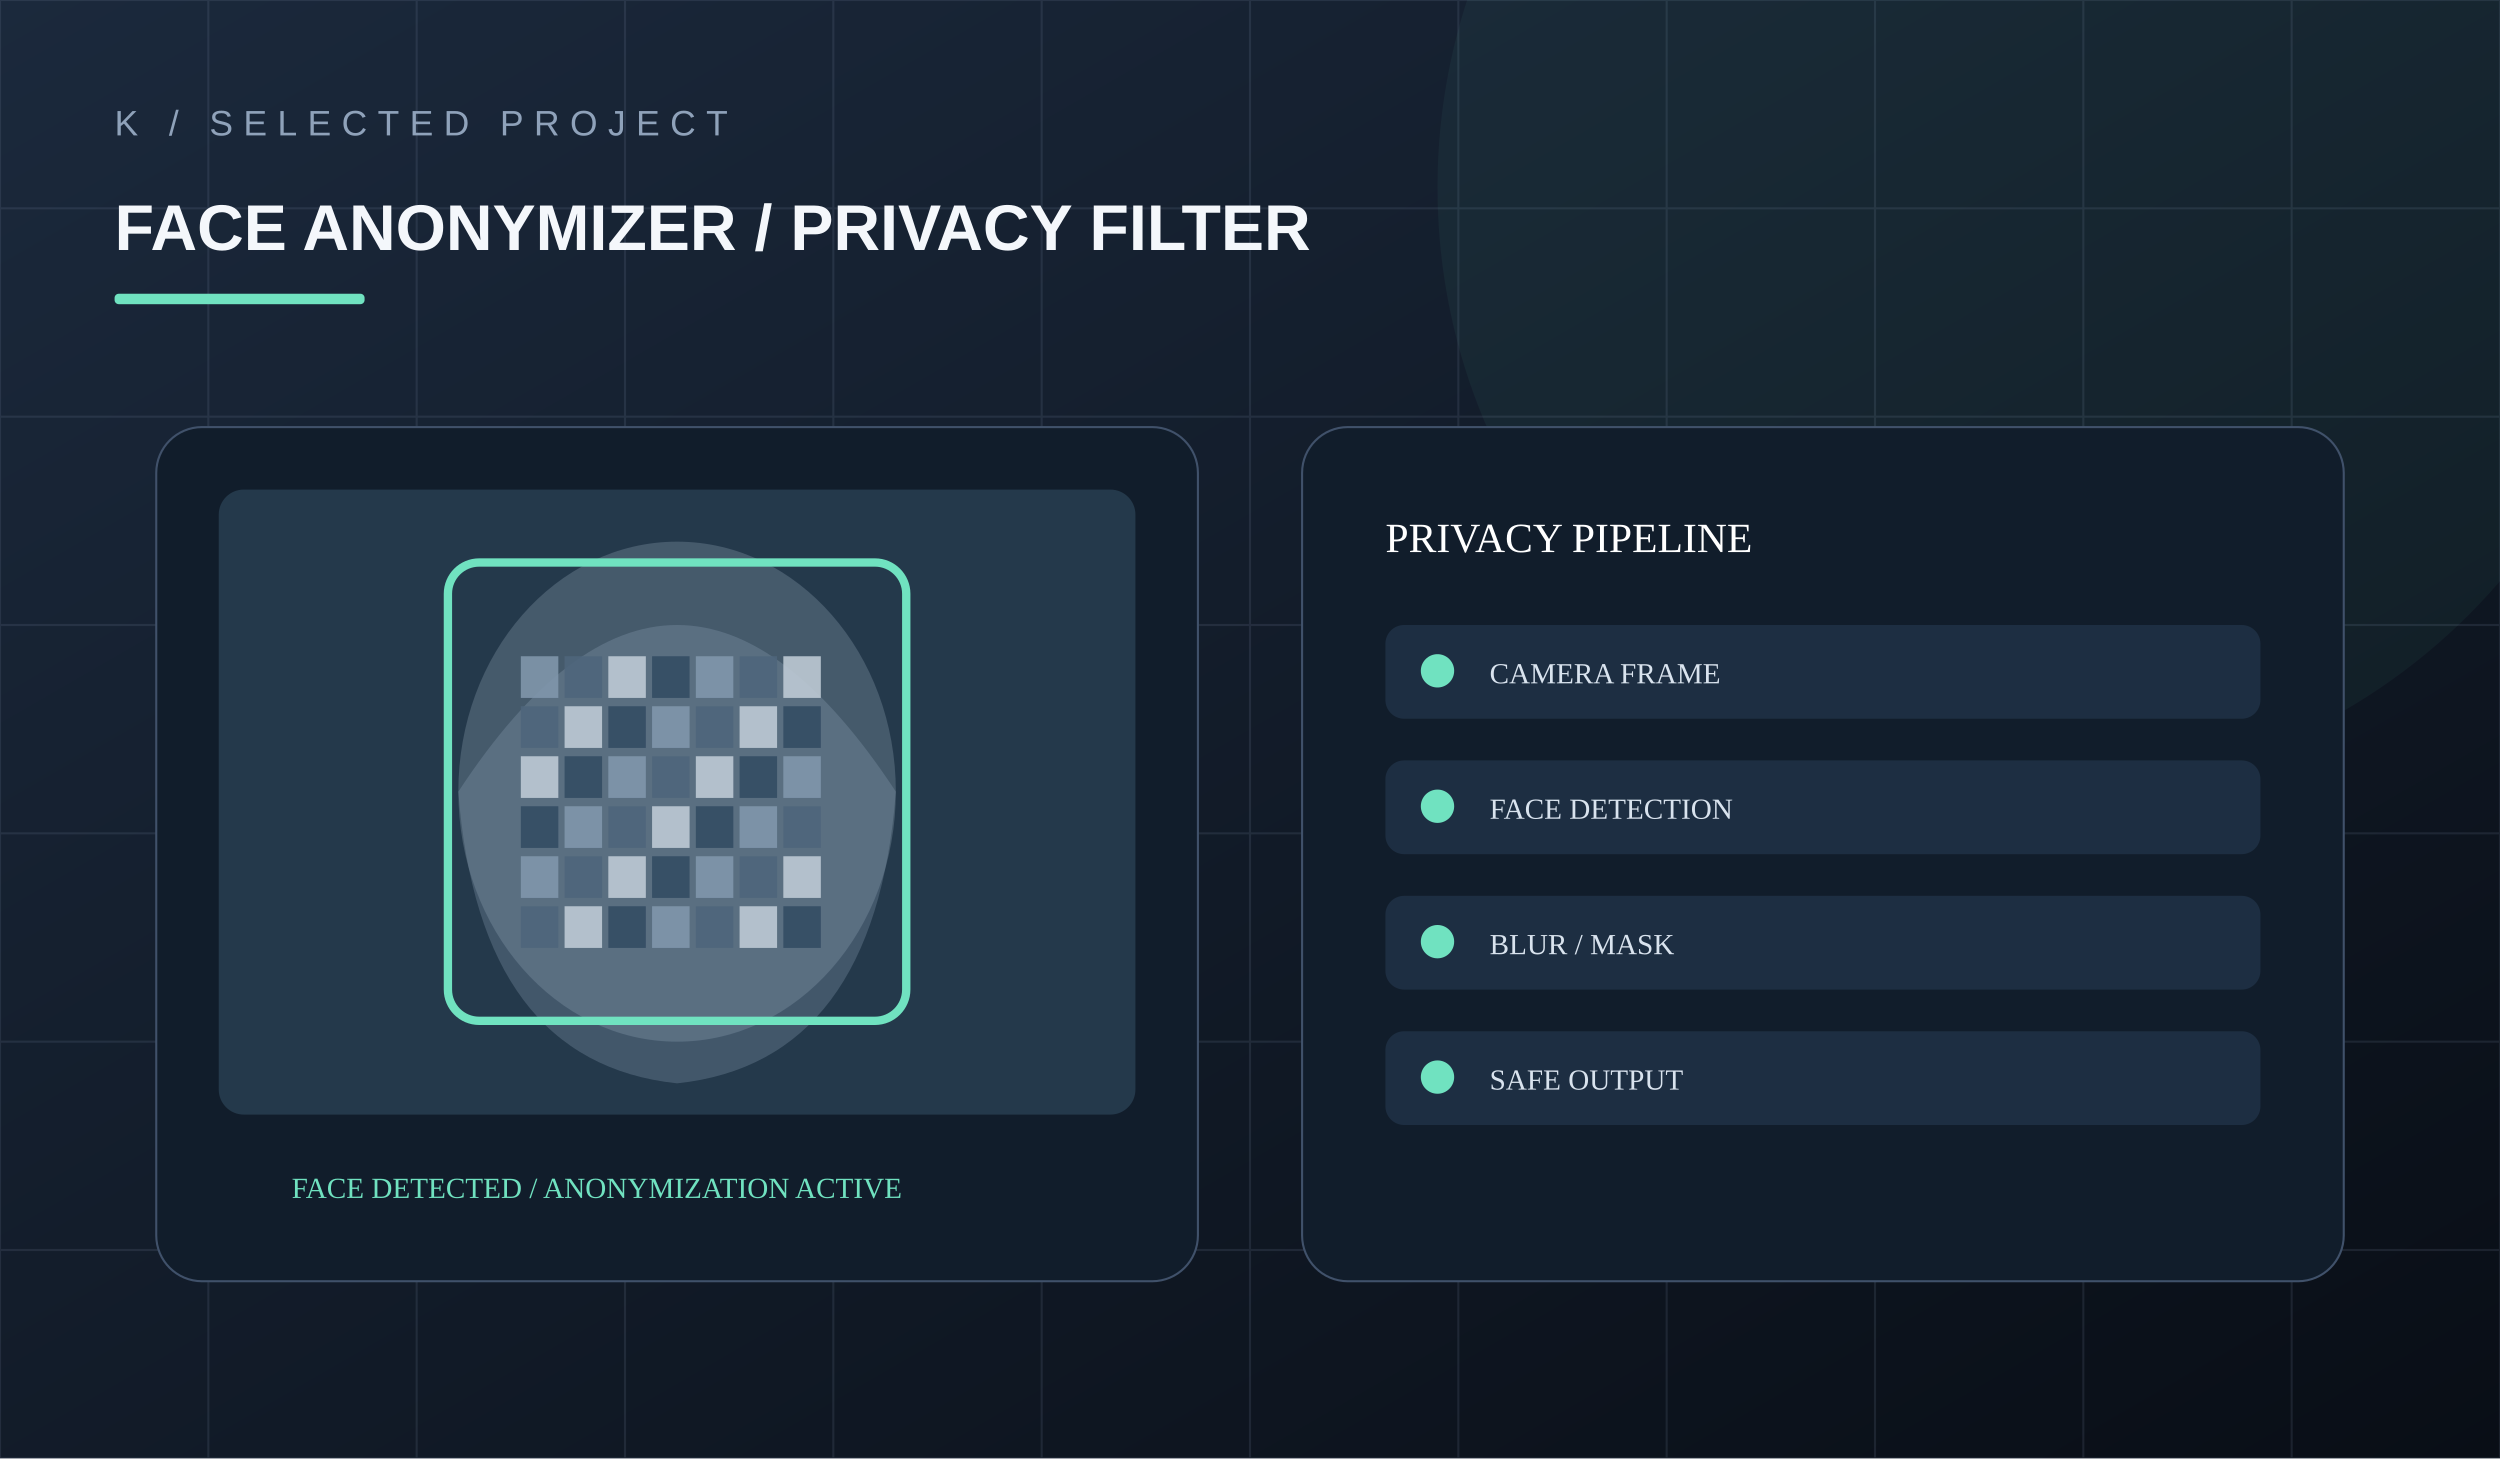
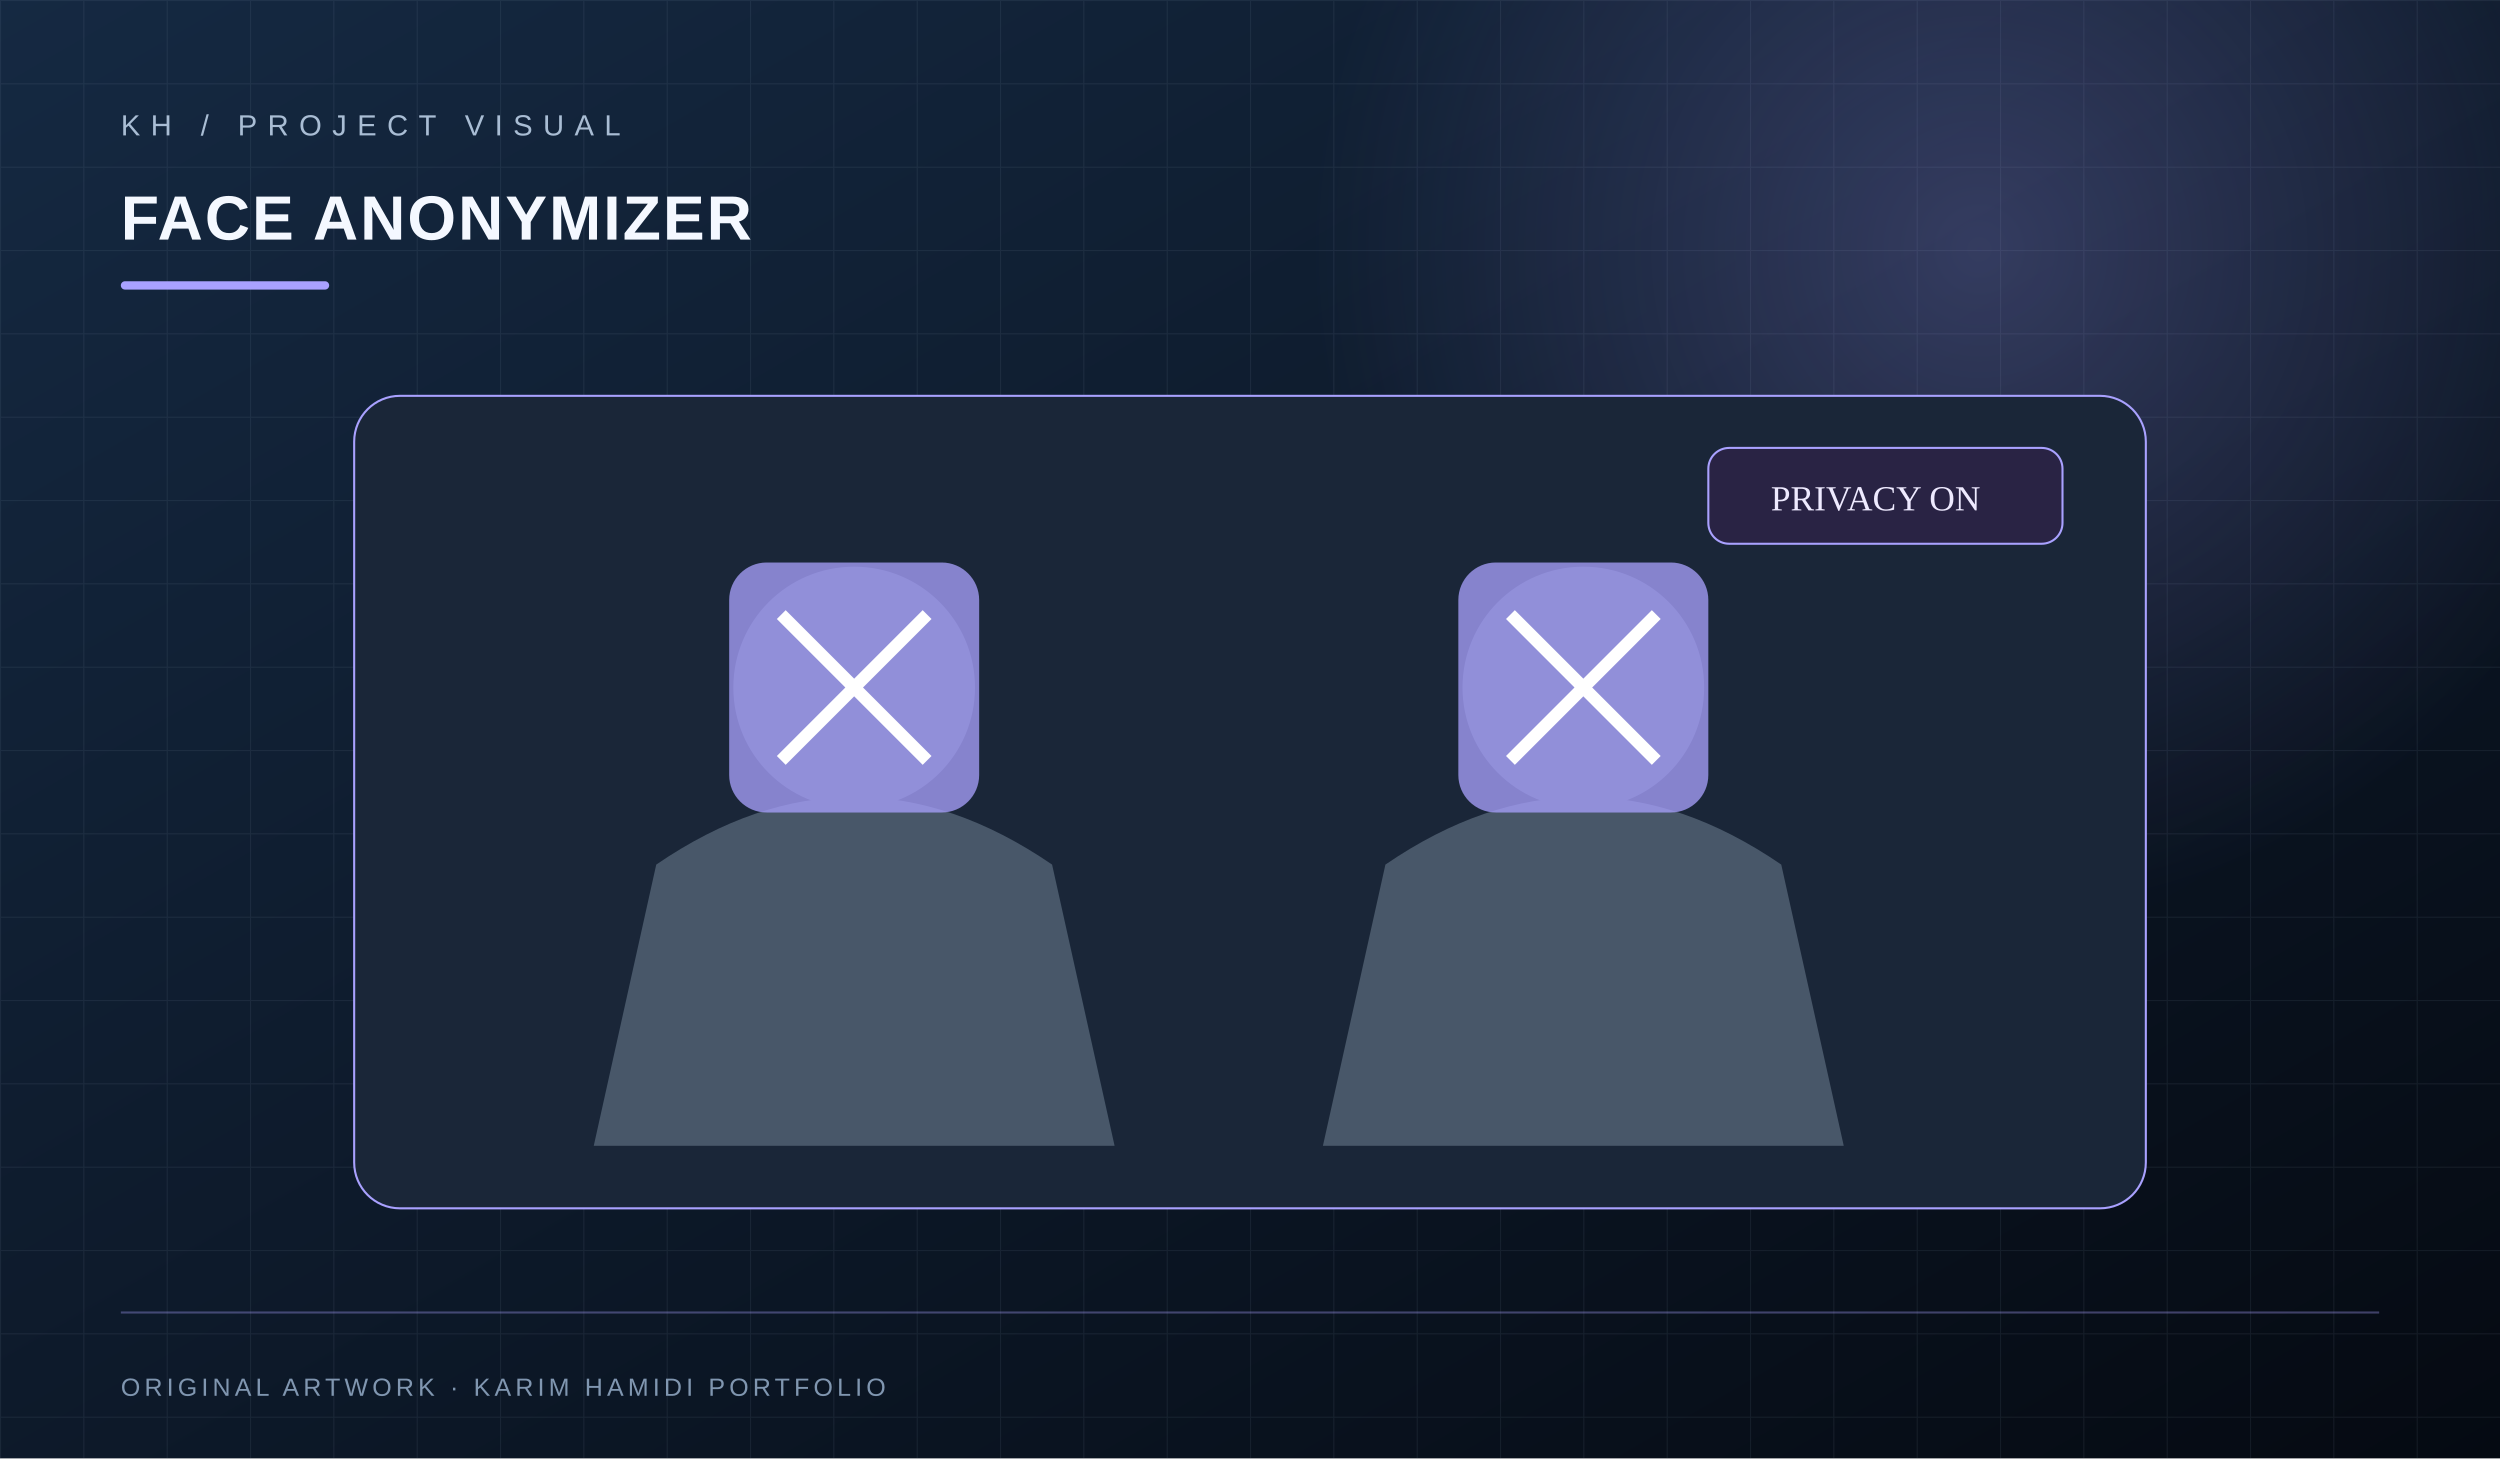
<svg xmlns="http://www.w3.org/2000/svg" width="1200" height="700" viewBox="0 0 1200 700">
  <defs>
-     <linearGradient id="b" x1="0" y1="0" x2="1" y2="1">
-       <stop stop-color="#1b293c" />
-       <stop offset="1" stop-color="#090e16" />
+     <linearGradient id="b" x2="1" y2="1">
+       <stop stop-color="#152942" />
+       <stop offset="1" stop-color="#050a12" />
    </linearGradient>
-     <linearGradient id="p">
-       <stop stop-color="#2a405a" />
-       <stop offset="1" stop-color="#101a28" />
-     </linearGradient>
+     <pattern id="g" width="40" height="40" patternUnits="userSpaceOnUse">
+       <path d="M40 0H0V40" fill="none" stroke="#9bb4d0" stroke-opacity=".09" />
+     </pattern>
+     <radialGradient id="a">
+       <stop stop-color="#a9a1ff" stop-opacity=".25" />
+       <stop offset="1" stop-color="#a9a1ff" stop-opacity="0" />
+     </radialGradient>
  </defs>
  <rect width="1200" height="700" fill="url(#b)" />
-   <g opacity=".13" stroke="#91a5c0">
-     <path d="M0 0V700" />
-     <path d="M100 0V700" />
-     <path d="M200 0V700" />
-     <path d="M300 0V700" />
-     <path d="M400 0V700" />
-     <path d="M500 0V700" />
-     <path d="M600 0V700" />
-     <path d="M700 0V700" />
-     <path d="M800 0V700" />
-     <path d="M900 0V700" />
-     <path d="M1000 0V700" />
-     <path d="M1100 0V700" />
-     <path d="M1200 0V700" />
-     <path d="M0 0H1200" />
-     <path d="M0 100H1200" />
-     <path d="M0 200H1200" />
-     <path d="M0 300H1200" />
-     <path d="M0 400H1200" />
-     <path d="M0 500H1200" />
-     <path d="M0 600H1200" />
-     <path d="M0 700H1200" />
+   <rect width="1200" height="700" fill="url(#g)" />
+   <circle cx="950" cy="120" r="320" fill="url(#a)" />
+   <text x="58" y="65" fill="#a9bdd4" font-family="Arial" font-size="14" letter-spacing="5">KH / PROJECT VISUAL</text>
+   <text x="58" y="115" fill="#f4f8ff" font-family="Arial" font-size="30" font-weight="700" letter-spacing="1">FACE ANONYMIZER</text>
+   <rect x="58" y="135" width="100" height="4" rx="2" fill="#a9a1ff" />
+   <rect x="170" y="190" width="860" height="390" rx="22" fill="#1a2638" stroke="#a9a1ff" />
+   <g fill="#9eb3c5" opacity=".35">
+     <circle cx="410" cy="330" r="58" />
+     <path d="M315 415Q410 350 505 415L535 550H285Z" />
+     <circle cx="760" cy="330" r="58" />
+     <path d="M665 415Q760 350 855 415L885 550H635Z" />
  </g>
-   <circle cx="980" cy="90" r="290" fill="#70e2c0" opacity=".05" />
-   <text x="55" y="65" fill="#8fa2ba" font-family="Arial" font-size="17" letter-spacing="5">K / SELECTED PROJECT</text>
-   <text x="55" y="120" fill="#f4f7fb" font-family="Arial" font-size="31" font-weight="700">FACE ANONYMIZER / PRIVACY FILTER</text>
-   <rect x="55" y="141" width="120" height="5" rx="2" fill="#70e2c0" />
-   <rect x="75" y="205" width="500" height="410" rx="22" fill="#111d2b" stroke="#40516a" />
-   <rect x="105" y="235" width="440" height="300" rx="12" fill="#24394b" />
-   <ellipse cx="325" cy="380" rx="105" ry="120" fill="#a9bbcc" opacity=".25" />
-   <path d="M220 380Q325 220 430 380Q420 510 325 520Q230 510 220 380Z" fill="#91a6bb" opacity=".28" />
-   <g opacity=".9">
-     <rect x="250" y="315" width="18" height="20" fill="#7f96ab" />
-     <rect x="250" y="339" width="18" height="20" fill="#4e657b" />
-     <rect x="250" y="363" width="18" height="20" fill="#bdc9d4" />
-     <rect x="250" y="387" width="18" height="20" fill="#334c63" />
-     <rect x="250" y="411" width="18" height="20" fill="#7f96ab" />
-     <rect x="250" y="435" width="18" height="20" fill="#4e657b" />
-     <rect x="271" y="315" width="18" height="20" fill="#4e657b" />
-     <rect x="271" y="339" width="18" height="20" fill="#bdc9d4" />
-     <rect x="271" y="363" width="18" height="20" fill="#334c63" />
-     <rect x="271" y="387" width="18" height="20" fill="#7f96ab" />
-     <rect x="271" y="411" width="18" height="20" fill="#4e657b" />
-     <rect x="271" y="435" width="18" height="20" fill="#bdc9d4" />
-     <rect x="292" y="315" width="18" height="20" fill="#bdc9d4" />
-     <rect x="292" y="339" width="18" height="20" fill="#334c63" />
-     <rect x="292" y="363" width="18" height="20" fill="#7f96ab" />
-     <rect x="292" y="387" width="18" height="20" fill="#4e657b" />
-     <rect x="292" y="411" width="18" height="20" fill="#bdc9d4" />
-     <rect x="292" y="435" width="18" height="20" fill="#334c63" />
-     <rect x="313" y="315" width="18" height="20" fill="#334c63" />
-     <rect x="313" y="339" width="18" height="20" fill="#7f96ab" />
-     <rect x="313" y="363" width="18" height="20" fill="#4e657b" />
-     <rect x="313" y="387" width="18" height="20" fill="#bdc9d4" />
-     <rect x="313" y="411" width="18" height="20" fill="#334c63" />
-     <rect x="313" y="435" width="18" height="20" fill="#7f96ab" />
-     <rect x="334" y="315" width="18" height="20" fill="#7f96ab" />
-     <rect x="334" y="339" width="18" height="20" fill="#4e657b" />
-     <rect x="334" y="363" width="18" height="20" fill="#bdc9d4" />
-     <rect x="334" y="387" width="18" height="20" fill="#334c63" />
-     <rect x="334" y="411" width="18" height="20" fill="#7f96ab" />
-     <rect x="334" y="435" width="18" height="20" fill="#4e657b" />
-     <rect x="355" y="315" width="18" height="20" fill="#4e657b" />
-     <rect x="355" y="339" width="18" height="20" fill="#bdc9d4" />
-     <rect x="355" y="363" width="18" height="20" fill="#334c63" />
-     <rect x="355" y="387" width="18" height="20" fill="#7f96ab" />
-     <rect x="355" y="411" width="18" height="20" fill="#4e657b" />
-     <rect x="355" y="435" width="18" height="20" fill="#bdc9d4" />
-     <rect x="376" y="315" width="18" height="20" fill="#bdc9d4" />
-     <rect x="376" y="339" width="18" height="20" fill="#334c63" />
-     <rect x="376" y="363" width="18" height="20" fill="#7f96ab" />
-     <rect x="376" y="387" width="18" height="20" fill="#4e657b" />
-     <rect x="376" y="411" width="18" height="20" fill="#bdc9d4" />
-     <rect x="376" y="435" width="18" height="20" fill="#334c63" />
+   <g fill="#a9a1ff" opacity=".75">
+     <rect x="350" y="270" width="120" height="120" rx="18" />
+     <rect x="700" y="270" width="120" height="120" rx="18" />
  </g>
-   <rect x="215" y="270" width="220" height="220" rx="15" fill="none" stroke="#70e2c0" stroke-width="4" />
-   <text x="140" y="575" fill="#70e2c0" font-size="14">FACE DETECTED / ANONYMIZATION ACTIVE</text>
-   <rect x="625" y="205" width="500" height="410" rx="22" fill="#111d2b" stroke="#40516a" />
-   <text x="665" y="265" fill="#fff" font-size="20">PRIVACY PIPELINE</text>
-   <rect x="665" y="300" width="420" height="45" rx="9" fill="#1d2e42" />
-   <circle cx="690" cy="322" r="8" fill="#70e2c0" />
-   <text x="715" y="328" fill="#d9e3ee" font-size="14">CAMERA FRAME</text>
-   <rect x="665" y="365" width="420" height="45" rx="9" fill="#1d2e42" />
-   <circle cx="690" cy="387" r="8" fill="#70e2c0" />
-   <text x="715" y="393" fill="#d9e3ee" font-size="14">FACE DETECTION</text>
-   <rect x="665" y="430" width="420" height="45" rx="9" fill="#1d2e42" />
-   <circle cx="690" cy="452" r="8" fill="#70e2c0" />
-   <text x="715" y="458" fill="#d9e3ee" font-size="14">BLUR / MASK</text>
-   <rect x="665" y="495" width="420" height="45" rx="9" fill="#1d2e42" />
-   <circle cx="690" cy="517" r="8" fill="#70e2c0" />
-   <text x="715" y="523" fill="#d9e3ee" font-size="14">SAFE OUTPUT</text>
+   <g stroke="#fff" stroke-width="6">
+     <path d="M375 295l70 70M445 295l-70 70M725 295l70 70M795 295l-70 70" />
+   </g>
+   <rect x="820" y="215" width="170" height="46" rx="10" fill="#292344" stroke="#a9a1ff" />
+   <text x="850" y="245" fill="#eeeaff" font-size="17">PRIVACY ON</text>
+   <path d="M58 630H1142" stroke="#a9a1ff" stroke-opacity=".35" />
+   <text x="58" y="670" fill="#8096b0" font-family="Arial" font-size="12" letter-spacing="2">ORIGINAL ARTWORK · KARIM HAMIDI PORTFOLIO</text>
</svg>
